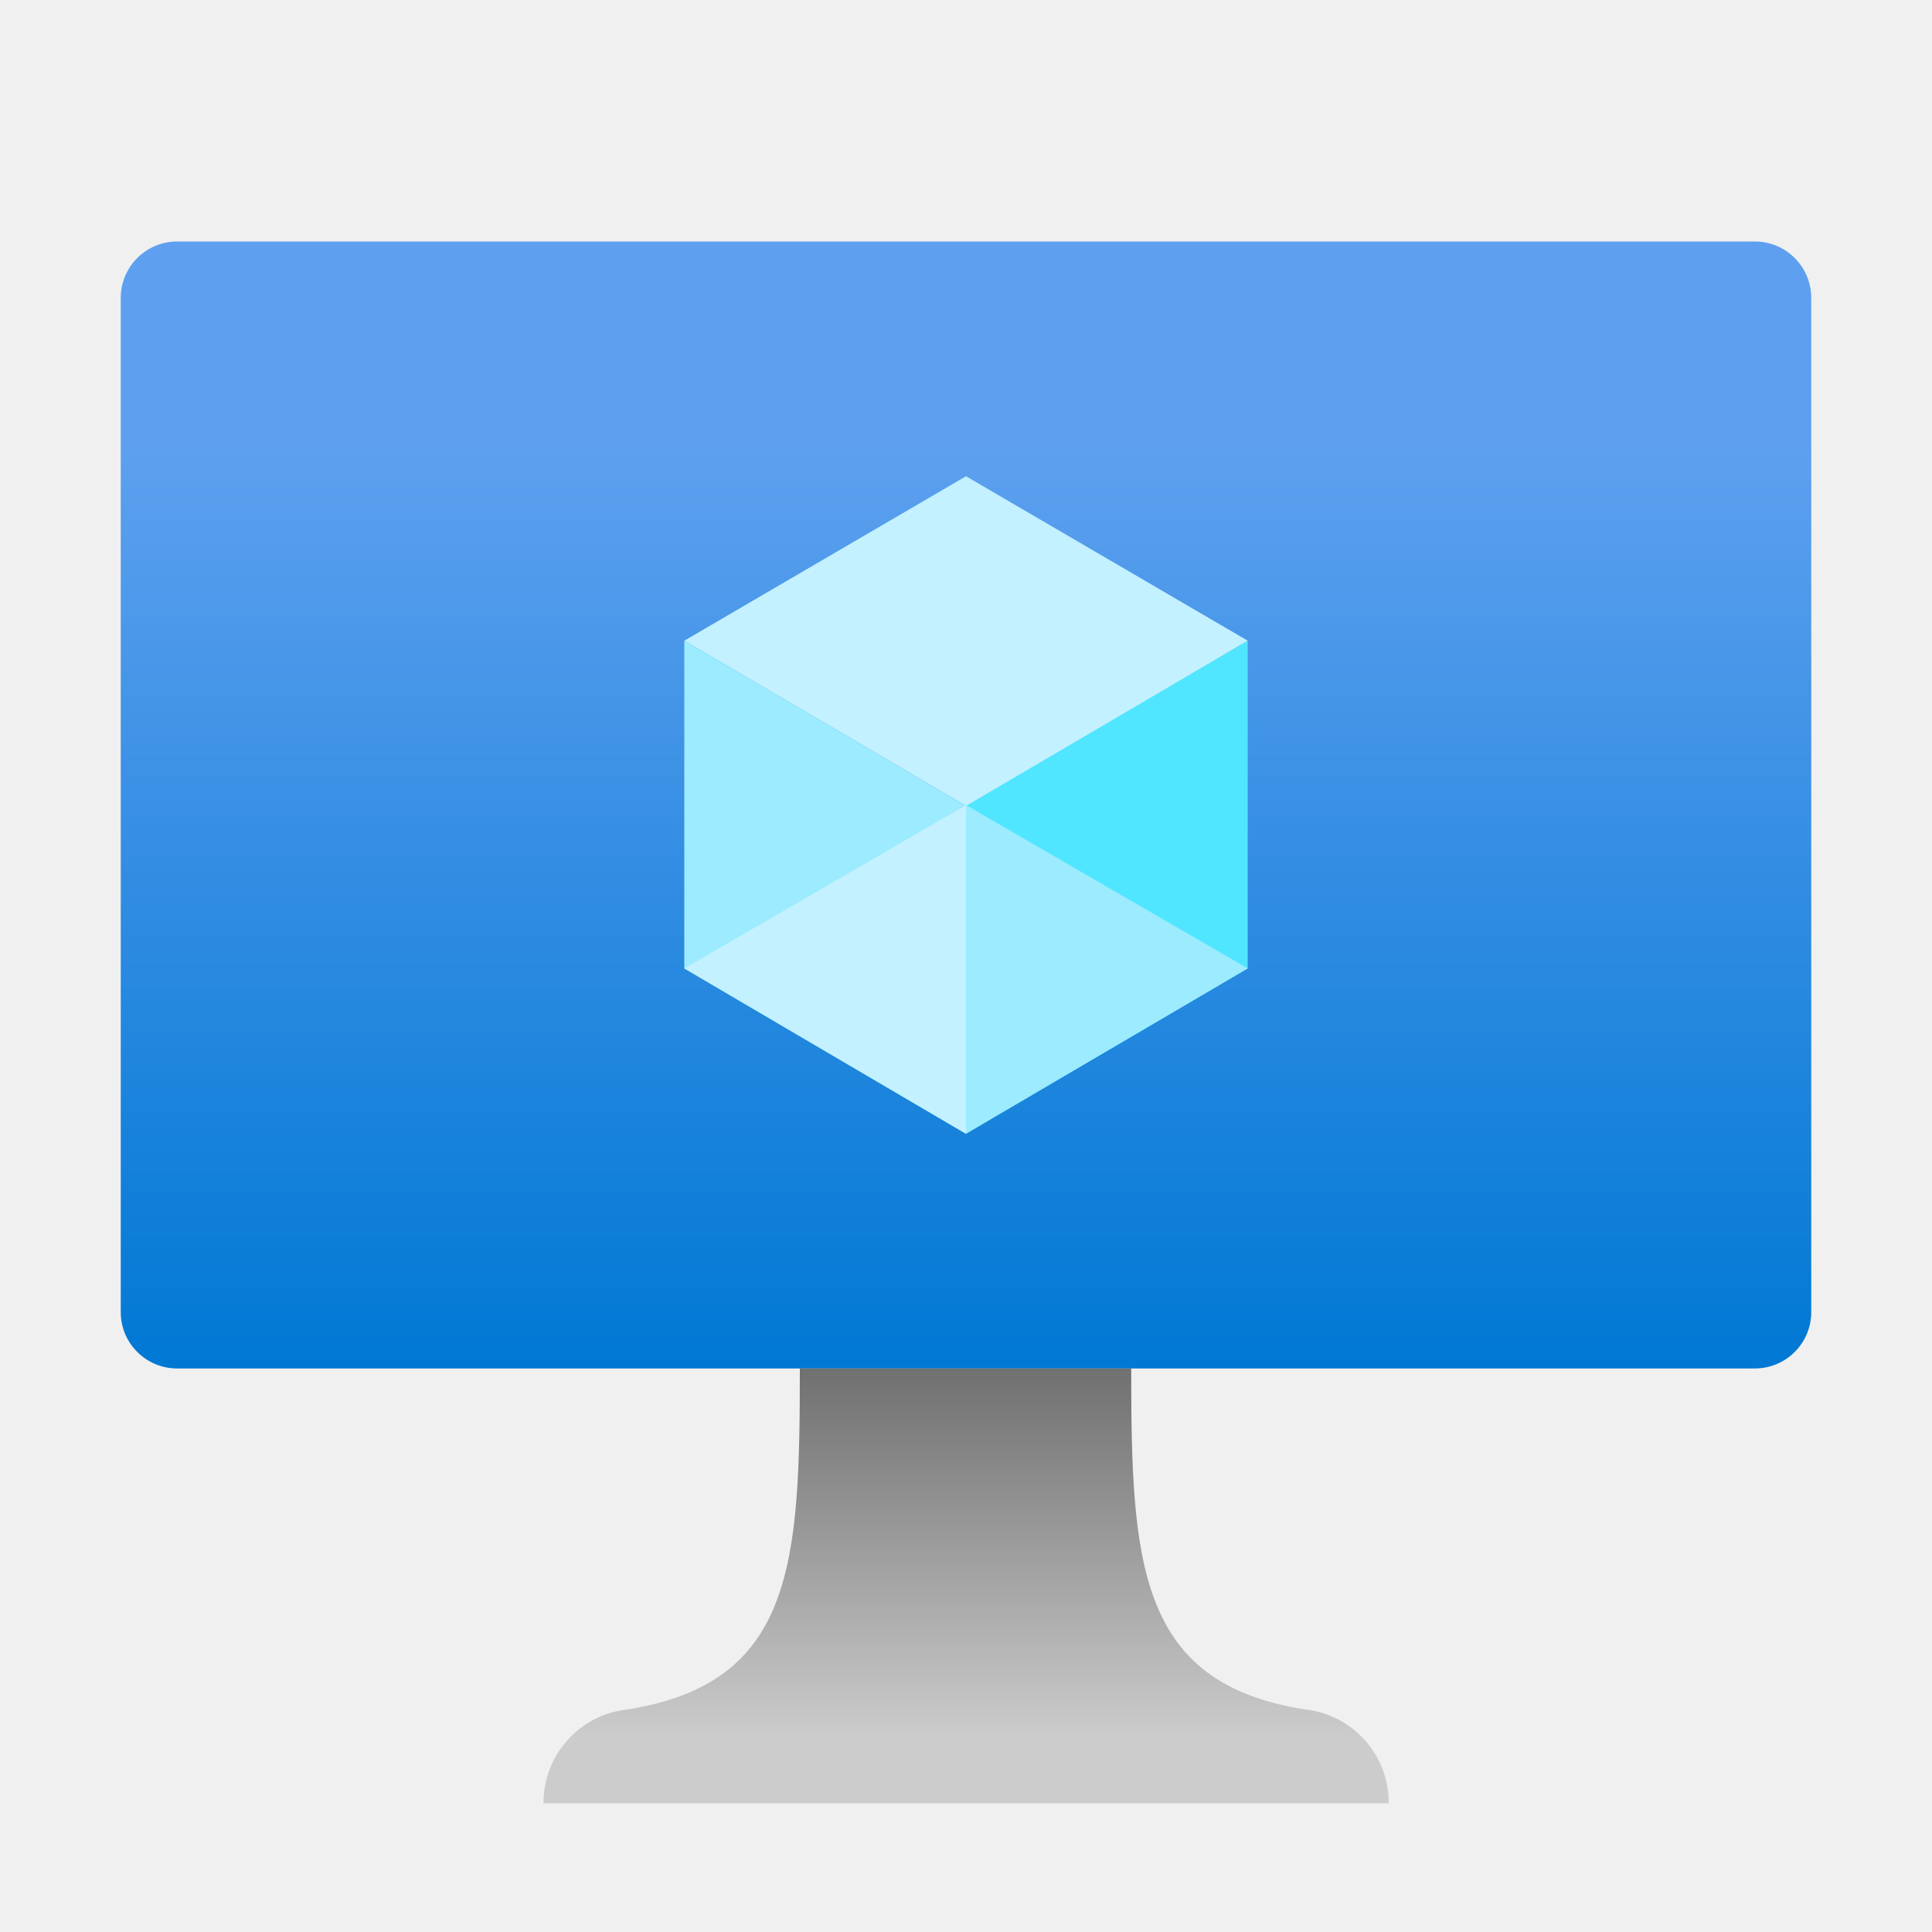
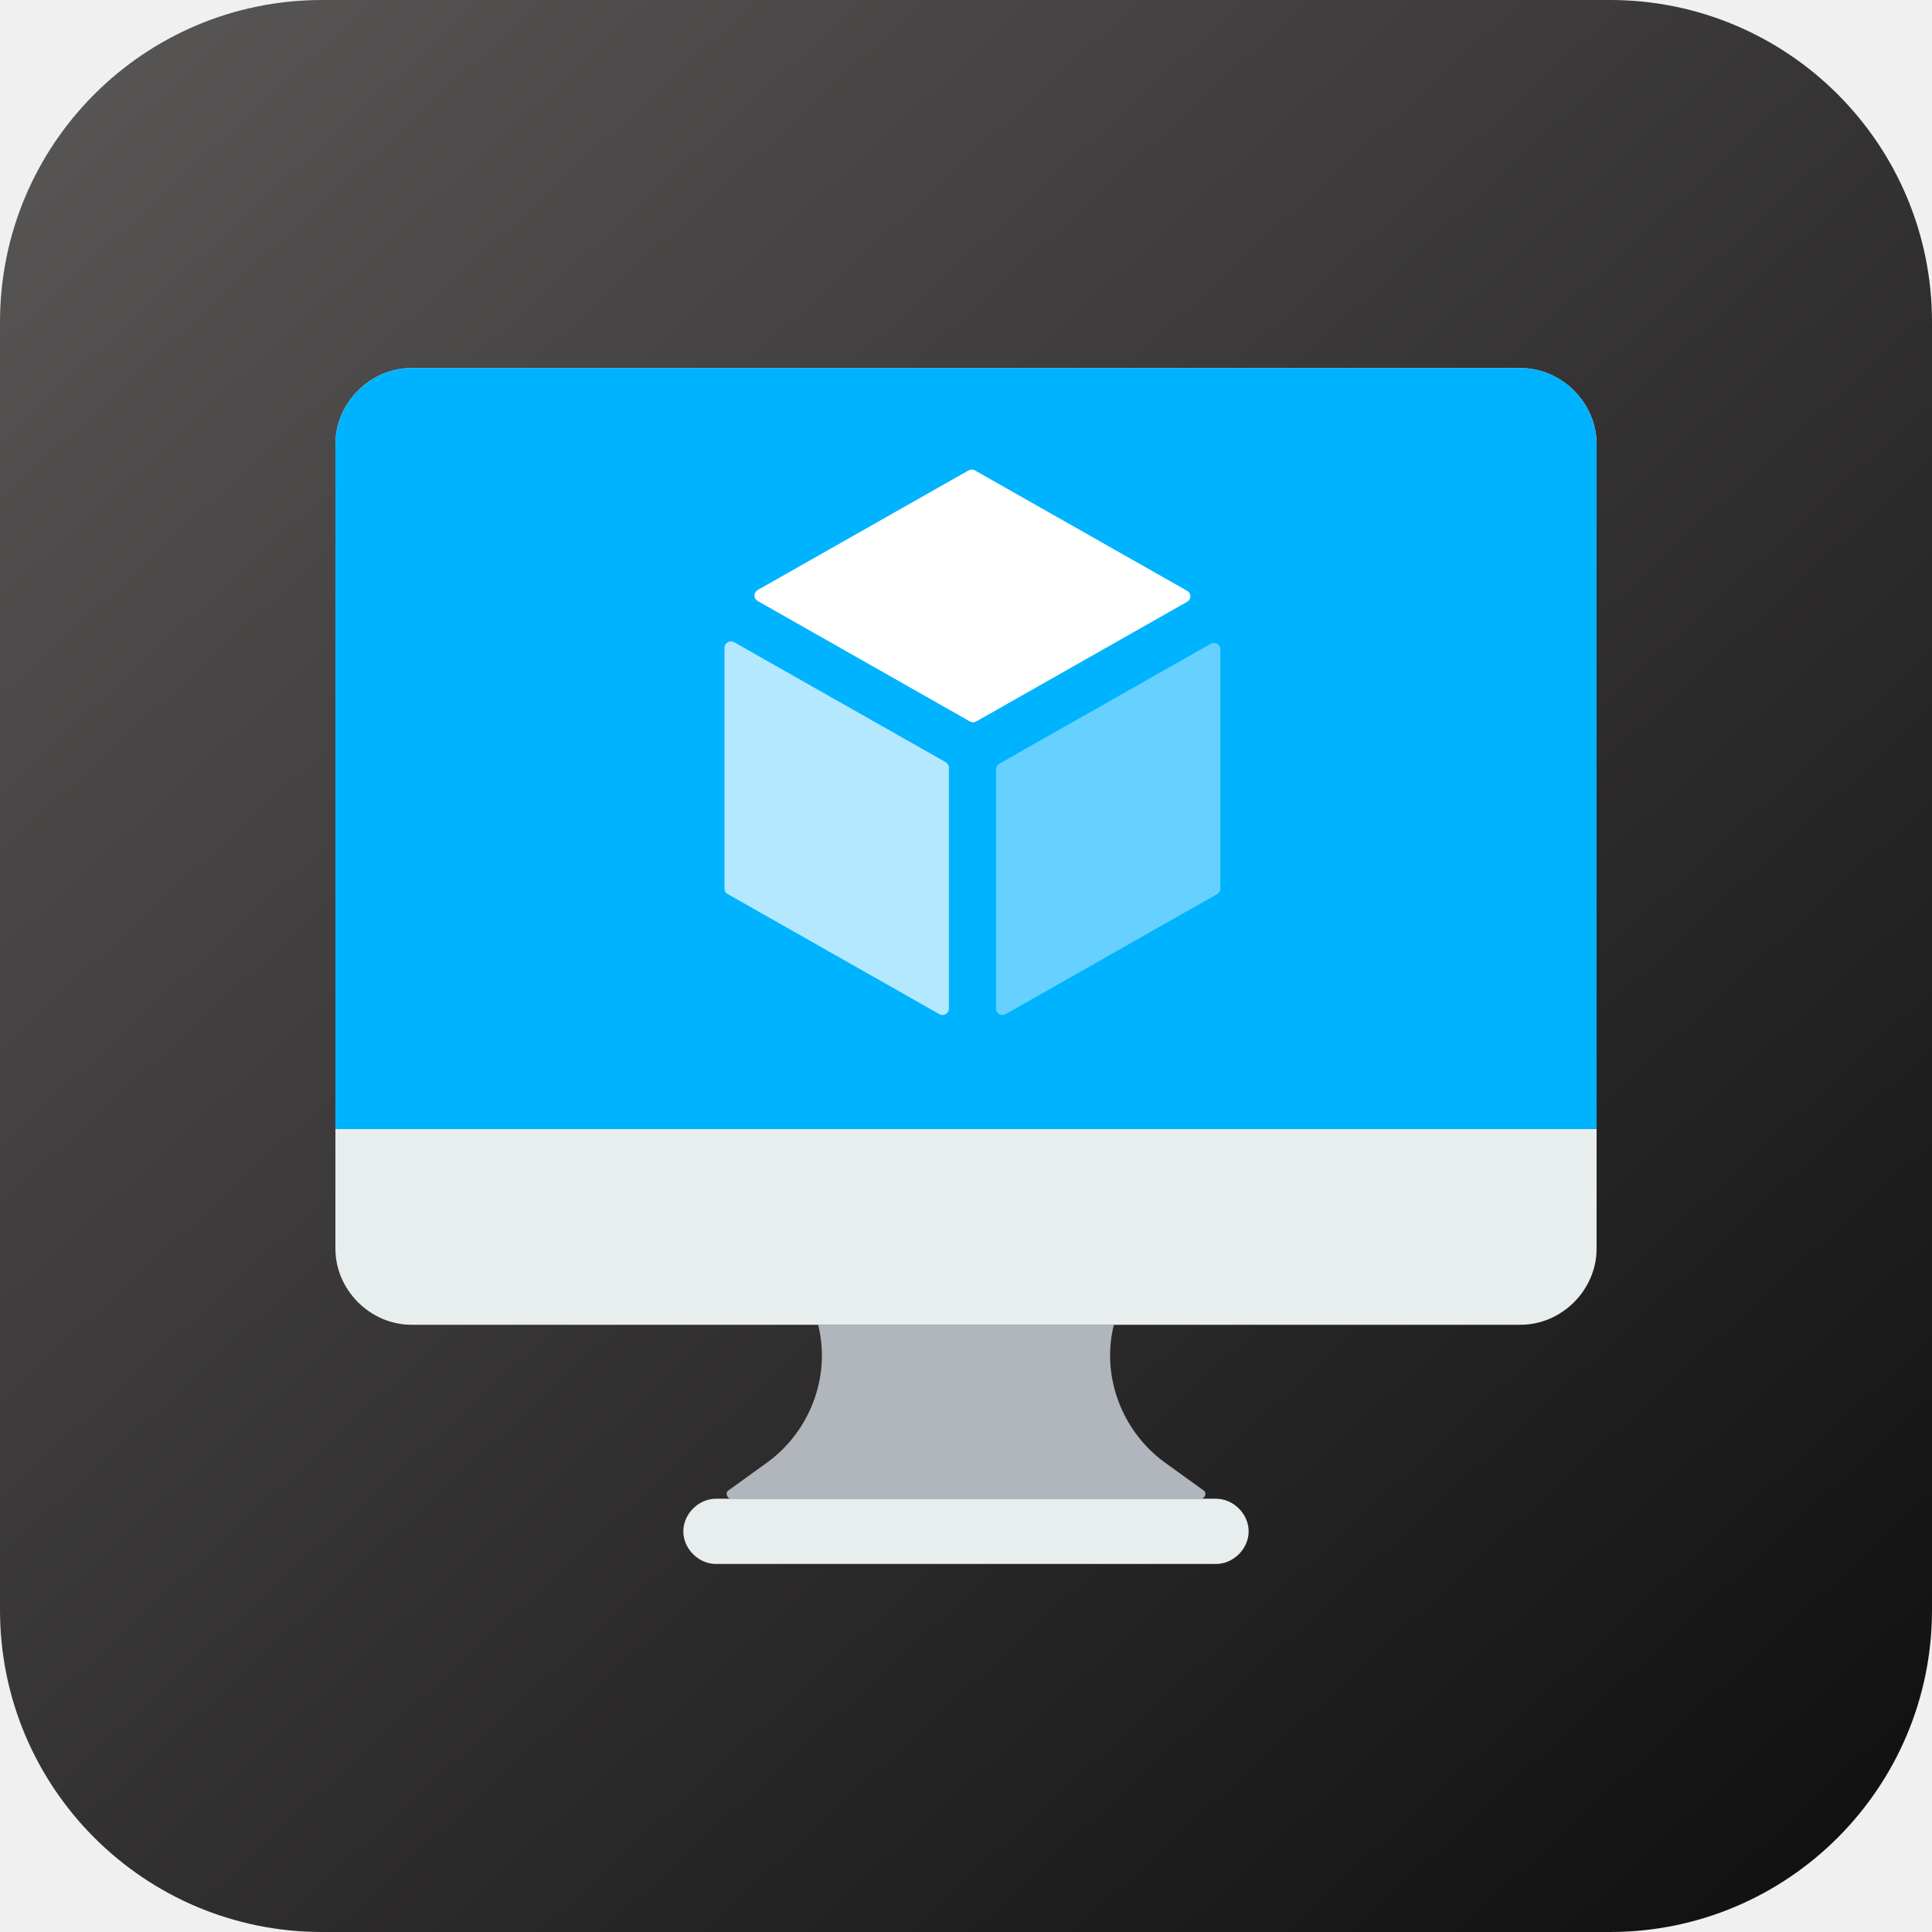
- <svg xmlns="http://www.w3.org/2000/svg" width="800px" height="800px" viewBox="0 0 16 16" fill="none">
-   <path fill="url(#azure-vms-color-16__paint0_linear_2372_267)" d="M14.533 2H1.467A.467.467 0 001 2.467v8.4c0 .257.209.466.467.466h13.066a.467.467 0 00.467-.466v-8.4A.467.467 0 0014.533 2z" />
-   <path fill="#50E6FF" d="M10.333 5.306V8.02L8 9.389V6.667l2.333-1.361z" />
-   <path fill="#C3F1FF" d="M10.333 5.306L8 6.674 5.667 5.306 8 3.944l2.333 1.362z" />
-   <path fill="#9CEBFF" d="M8 6.674V9.39L5.667 8.02V5.306L8 6.674z" />
-   <path fill="#C3F1FF" d="M5.667 8.02L8 6.667v2.722L5.667 8.02z" />
-   <path fill="#9CEBFF" d="M10.333 8.02L8 6.667v2.722l2.333-1.369z" />
-   <path fill="url(#azure-vms-color-16__paint1_linear_2372_267)" d="M10.808 14.157c-1.385-.218-1.44-1.214-1.44-2.824H6.624c0 1.61-.046 2.606-1.43 2.824a.778.778 0 00-.693.777h7a.777.777 0 00-.692-.777z" />
+ <svg xmlns="http://www.w3.org/2000/svg" width="144" height="144" viewBox="0 0 144 144" fill="none">
+   <rect width="144" height="144" rx="24" fill="url(#paint0_linear_687_3454)" />
+   <g clip-path="url(#clip0_687_3454)">
+     <path d="M89.504 111.707H54.497C54.173 111.707 54.011 111.221 54.335 111.059L57.252 108.952C60.331 106.683 61.952 102.631 60.98 98.741H83.021C82.049 102.631 83.669 106.683 86.749 108.952L89.666 111.059C89.99 111.221 89.828 111.707 89.504 111.707Z" fill="#B0B6BB" />
+     <path d="M113.328 98.741H30.672C27.593 98.741 25 96.148 25 93.069V33.103C25 30.024 27.593 27.431 30.672 27.431H113.328C116.407 27.431 119 30.024 119 33.103V93.069C119 96.148 116.407 98.741 113.328 98.741Z" fill="#E8EDEE" />
+     <path d="M119 84.155H25V33.103C25 30.024 27.593 27.431 30.672 27.431H113.328C116.407 27.431 119 30.024 119 33.103L119 84.155Z" fill="#00B3FF" />
+     <path d="M90.637 116.569H53.362C52.065 116.569 50.931 115.435 50.931 114.138C50.931 112.841 52.065 111.707 53.362 111.707H90.637C91.934 111.707 93.068 112.841 93.068 114.138C93.068 115.435 91.934 116.569 90.637 116.569Z" fill="#E8EDEE" />
+   </g>
+   <path d="M72.528 53.837C72.443 53.835 72.361 53.812 72.287 53.77L56.47 44.793C56.398 44.752 56.339 44.692 56.297 44.621C56.256 44.549 56.234 44.468 56.233 44.385C56.233 44.217 56.326 44.062 56.47 43.978L72.191 35.061C72.264 35.021 72.345 35 72.428 35C72.51 35 72.592 35.021 72.664 35.061L88.487 44.039C88.559 44.08 88.619 44.139 88.66 44.211C88.701 44.282 88.723 44.364 88.722 44.446C88.722 44.529 88.701 44.61 88.66 44.681C88.618 44.753 88.559 44.812 88.487 44.852L72.771 53.768C72.697 53.811 72.613 53.835 72.528 53.837" fill="white" />
+   <path opacity="0.7" d="M70.255 75.652C70.171 75.653 70.088 75.632 70.015 75.589L54.246 66.642C54.172 66.602 54.109 66.544 54.066 66.472C54.023 66.4 54 66.317 54 66.233V48.278C54 48.108 54.092 47.955 54.244 47.87C54.317 47.827 54.4 47.805 54.485 47.805C54.57 47.805 54.653 47.827 54.726 47.87L70.494 56.813C70.564 56.856 70.623 56.917 70.663 56.989C70.704 57.061 70.726 57.142 70.727 57.225V75.18C70.726 75.263 70.704 75.344 70.663 75.415C70.623 75.487 70.564 75.546 70.494 75.589C70.421 75.629 70.339 75.651 70.255 75.652" fill="white" />
+   <path opacity="0.4" d="M74.72 75.651C74.633 75.651 74.548 75.63 74.472 75.588C74.402 75.546 74.343 75.486 74.303 75.415C74.262 75.343 74.241 75.262 74.241 75.18V57.337C74.241 57.171 74.334 57.016 74.472 56.929L90.24 47.986C90.312 47.944 90.394 47.922 90.477 47.922C90.561 47.922 90.642 47.944 90.715 47.986C90.788 48.026 90.849 48.084 90.891 48.156C90.934 48.227 90.956 48.309 90.957 48.392V66.233C90.957 66.316 90.935 66.398 90.892 66.47C90.85 66.542 90.788 66.601 90.715 66.641L74.953 75.588C74.882 75.631 74.802 75.653 74.72 75.651" fill="white" />
  <defs>
-     <linearGradient id="azure-vms-color-16__paint0_linear_2372_267" x1="8" x2="8" y1="11.333" y2="2" gradientUnits="userSpaceOnUse">
-       <stop stop-color="#0078D4" />
-       <stop offset=".82" stop-color="#5EA0EF" />
+     <linearGradient id="paint0_linear_687_3454" x1="161" y1="180" x2="3.59284e-07" y2="5" gradientUnits="userSpaceOnUse">
+       <stop />
+       <stop offset="1" stop-color="#595656" />
    </linearGradient>
-     <linearGradient id="azure-vms-color-16__paint1_linear_2372_267" x1="8" x2="8" y1="14.934" y2="11.333" gradientUnits="userSpaceOnUse">
-       <stop offset=".15" stop-color="#CCC" />
-       <stop offset="1" stop-color="#707070" />
-     </linearGradient>
+     <clipPath id="clip0_687_3454">
+       <rect width="94" height="94" fill="white" transform="translate(25 25)" />
+     </clipPath>
  </defs>
</svg>
